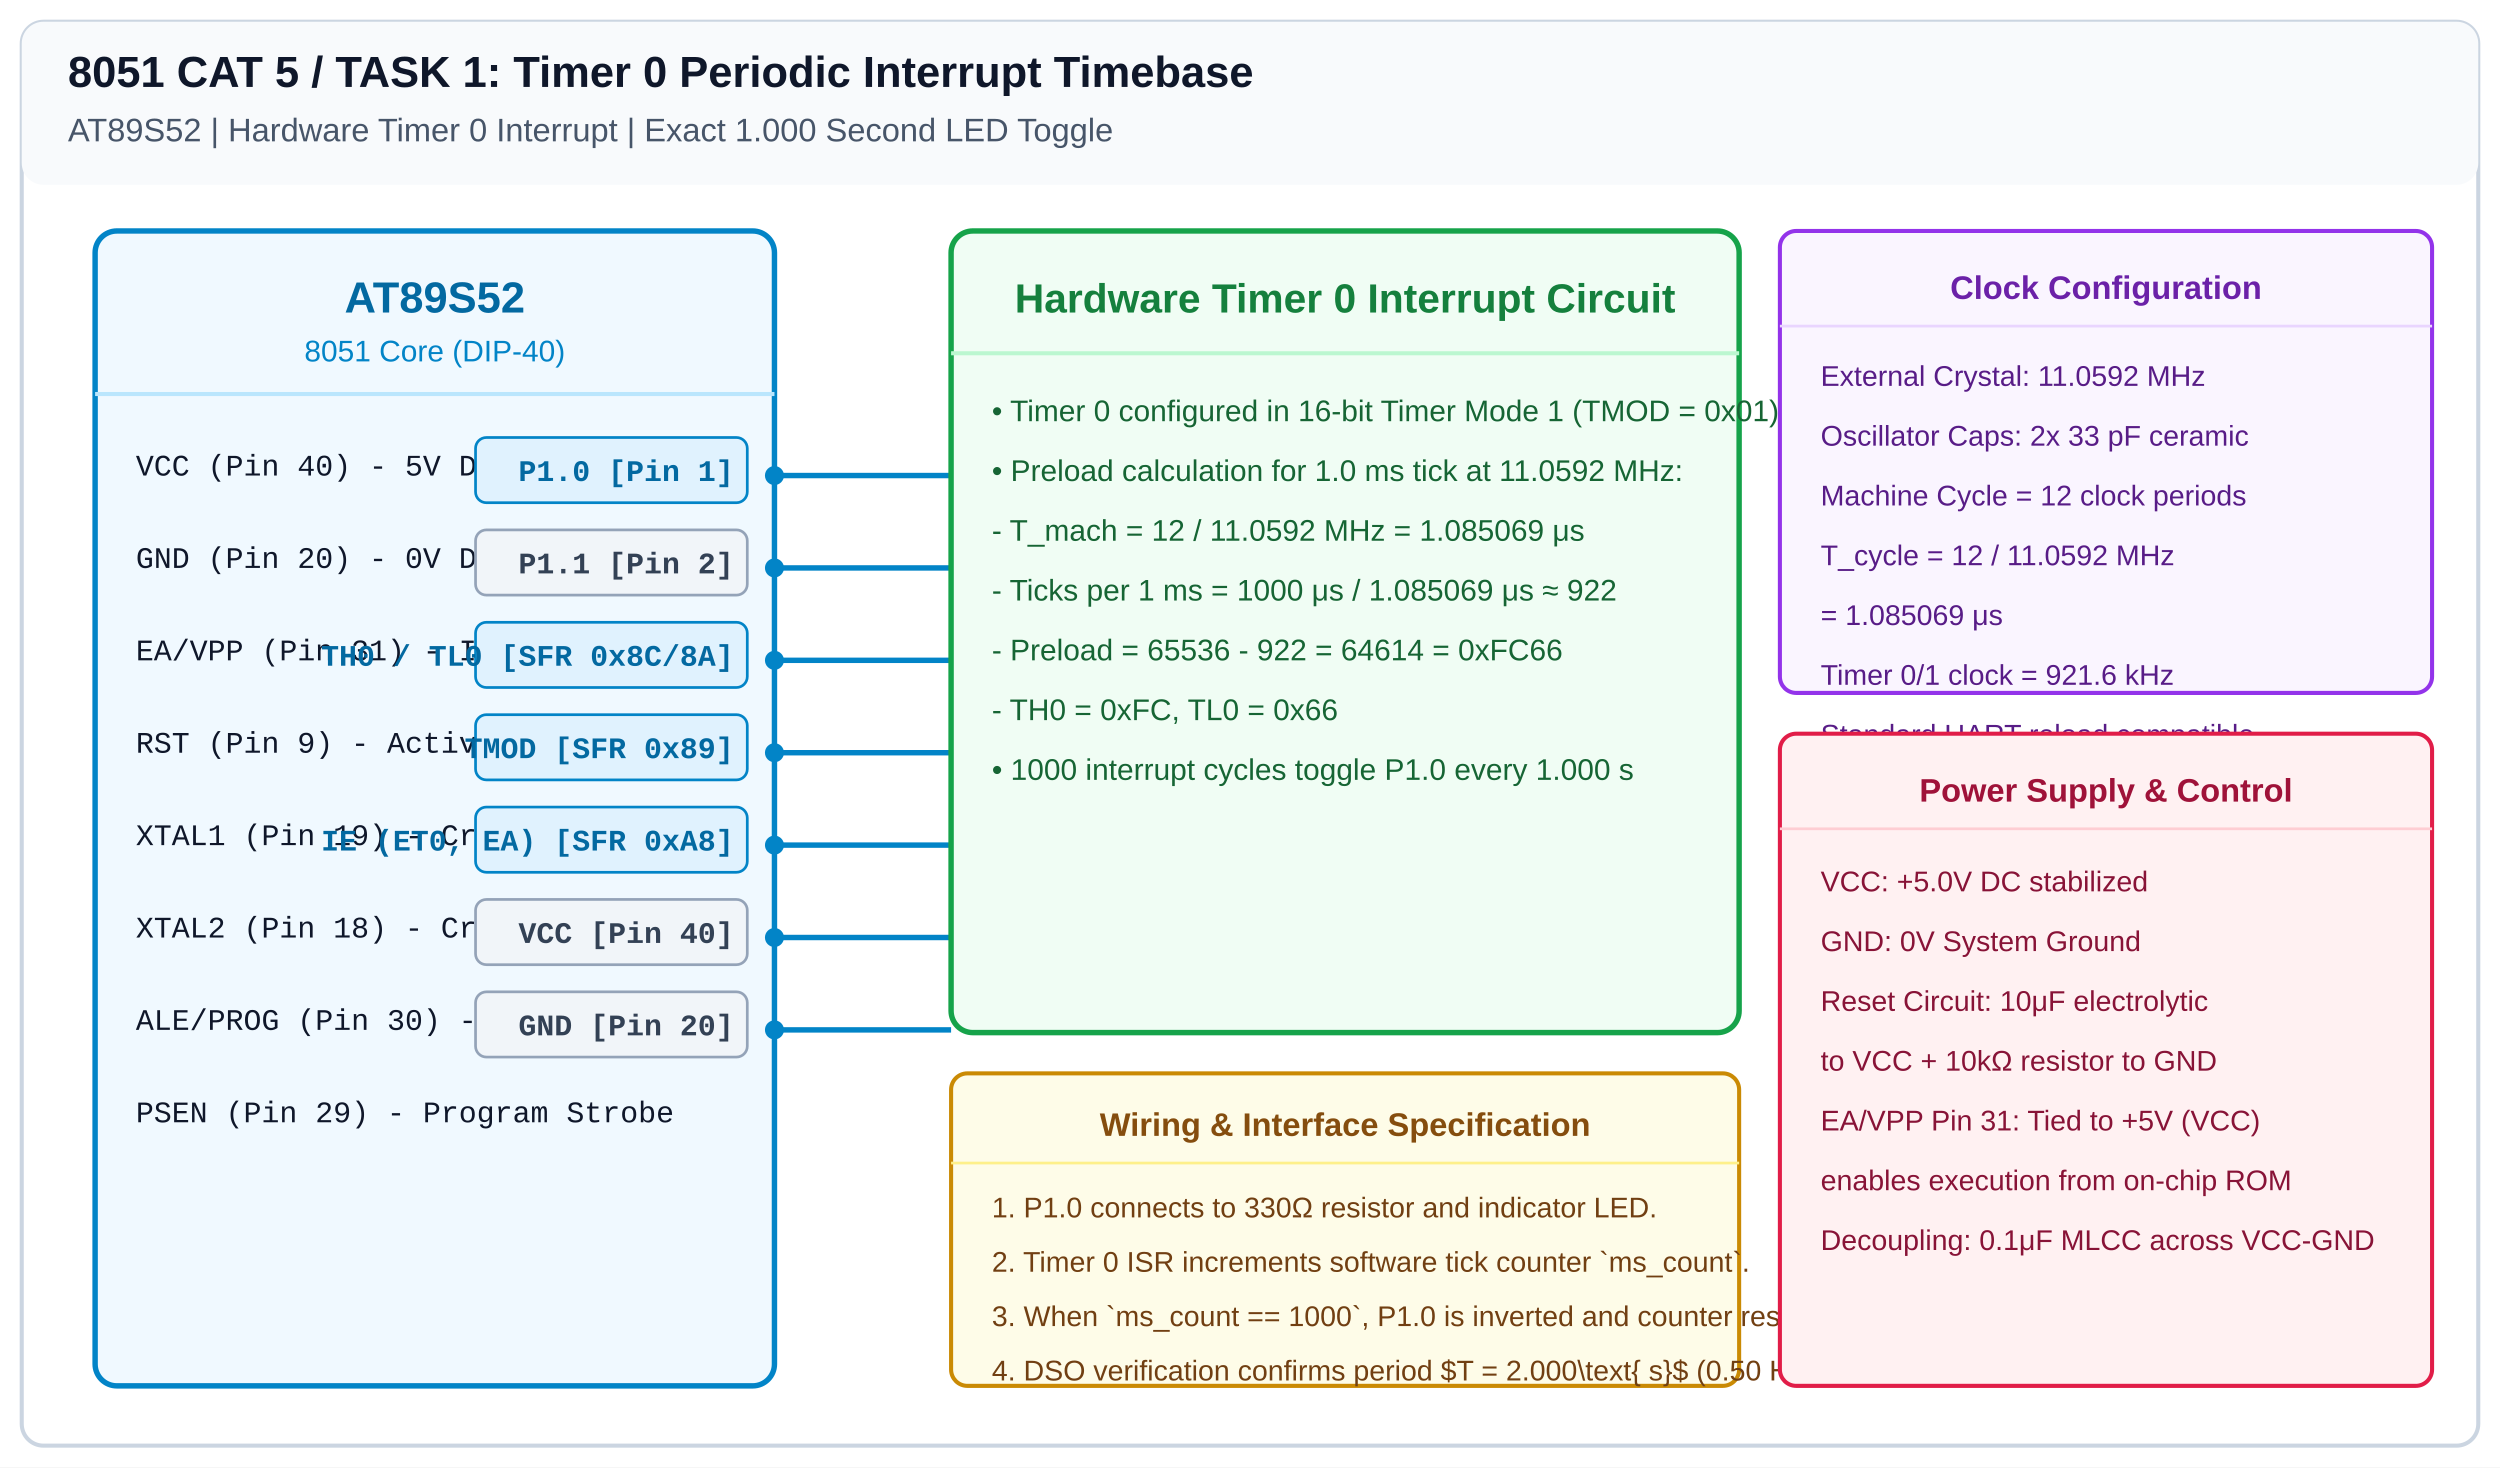
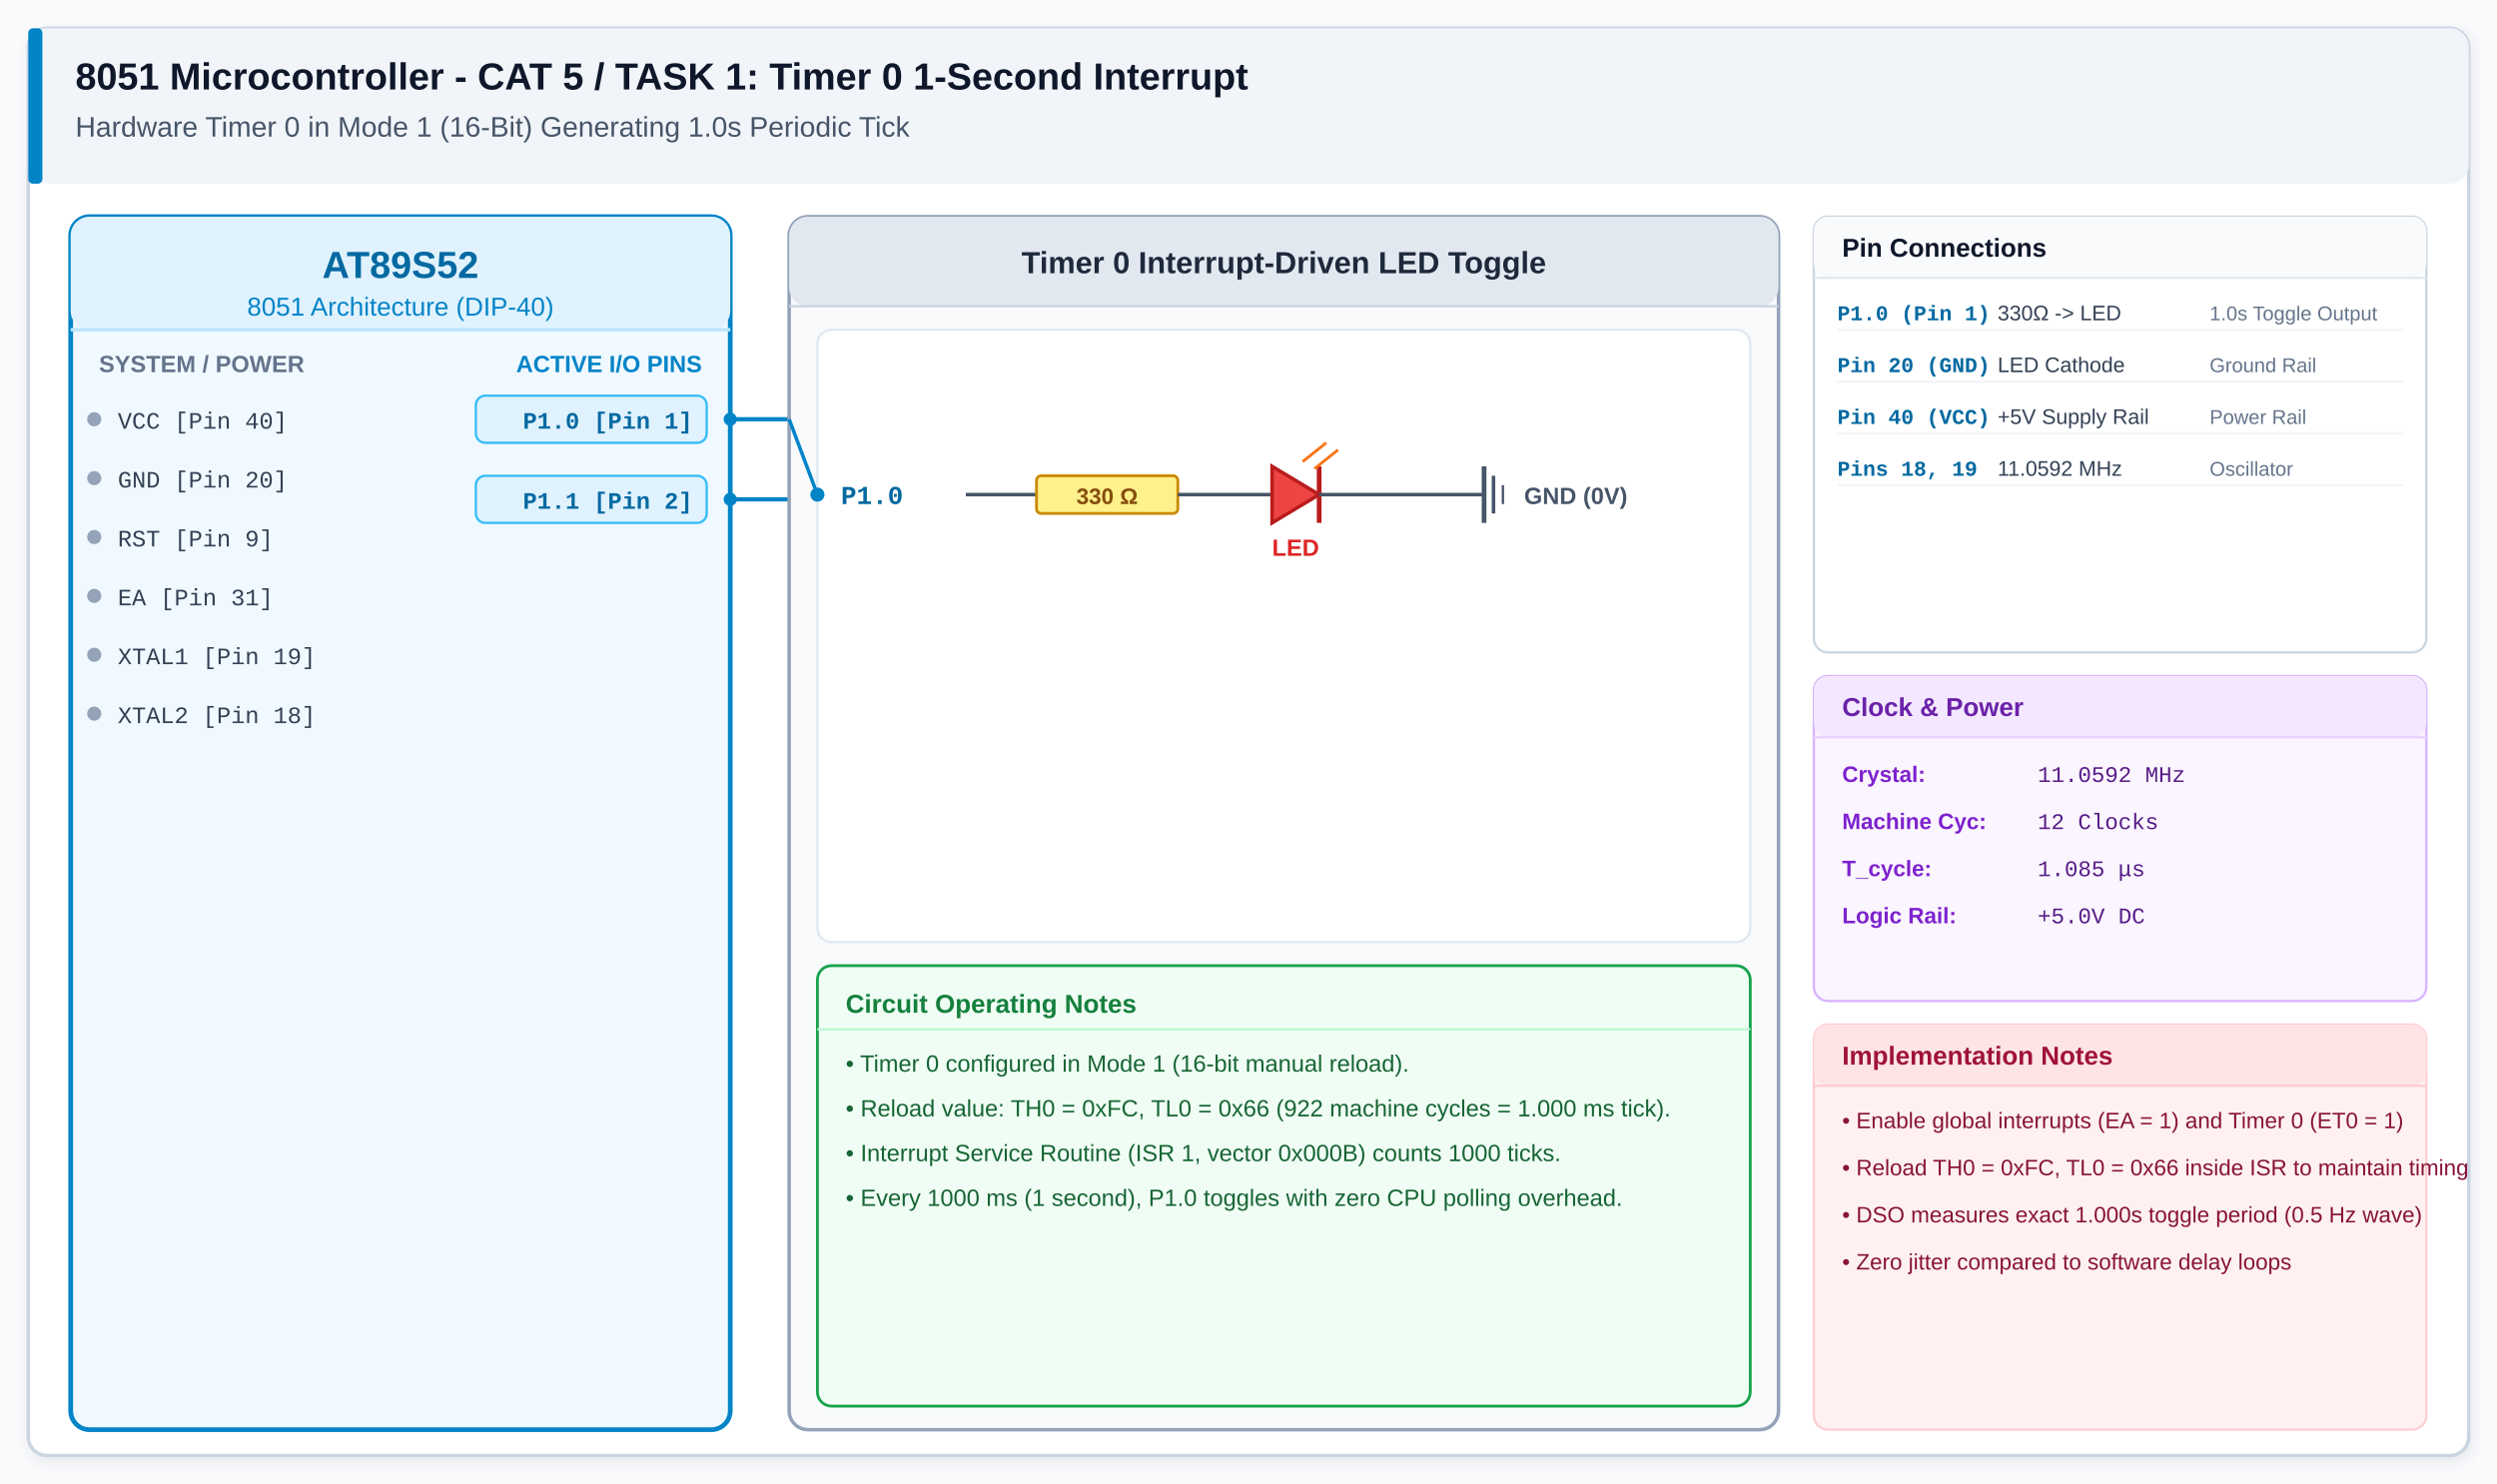
- <svg xmlns="http://www.w3.org/2000/svg" viewBox="0 0 920 540" width="920" height="540">
-   <rect x="0" y="0" width="920" height="540" fill="#ffffff" />
-   <rect x="8" y="8" width="904" height="524" fill="none" stroke="#cbd5e1" stroke-width="1.5" rx="8" />
-   <rect x="8" y="8" width="904" height="60" fill="#f8fafc" rx="8" />
-   <text x="25" y="32" font-family="Arial, sans-serif" font-size="16" font-weight="bold" fill="#0f172a">8051 CAT 5 / TASK 1: Timer 0 Periodic Interrupt Timebase</text>
-   <text x="25" y="52" font-family="Arial, sans-serif" font-size="12" fill="#475569">AT89S52 | Hardware Timer 0 Interrupt | Exact 1.000 Second LED Toggle</text>
-   <rect x="35" y="85" width="250" height="425" fill="#f0f9ff" stroke="#0284c7" stroke-width="2" rx="8" />
-   <text x="160" y="115" text-anchor="middle" font-family="Arial, sans-serif" font-size="16" font-weight="bold" fill="#0369a1">AT89S52</text>
-   <text x="160" y="133" text-anchor="middle" font-family="Arial, sans-serif" font-size="11" fill="#0284c7">8051 Core (DIP-40)</text>
-   <line x1="35" y1="145" x2="285" y2="145" stroke="#bae6fd" stroke-width="1.5" />
-   <text x="50" y="175" font-family="Courier New, monospace" font-size="11" fill="#0f172a">VCC (Pin 40) - 5V DC</text>
-   <text x="50" y="209" font-family="Courier New, monospace" font-size="11" fill="#0f172a">GND (Pin 20) - 0V DC</text>
-   <text x="50" y="243" font-family="Courier New, monospace" font-size="11" fill="#0f172a">EA/VPP (Pin 31) - Internal ROM</text>
-   <text x="50" y="277" font-family="Courier New, monospace" font-size="11" fill="#0f172a">RST (Pin 9) - Active-High Reset</text>
-   <text x="50" y="311" font-family="Courier New, monospace" font-size="11" fill="#0f172a">XTAL1 (Pin 19) - Crystal In</text>
-   <text x="50" y="345" font-family="Courier New, monospace" font-size="11" fill="#0f172a">XTAL2 (Pin 18) - Crystal Out</text>
-   <text x="50" y="379" font-family="Courier New, monospace" font-size="11" fill="#0f172a">ALE/PROG (Pin 30) - Latch</text>
-   <text x="50" y="413" font-family="Courier New, monospace" font-size="11" fill="#0f172a">PSEN (Pin 29) - Program Strobe</text>
-   <rect x="175" y="161" width="100" height="24" fill="#e0f2fe" stroke="#0284c7" stroke-width="1" rx="4" />
-   <text x="270" y="177" text-anchor="end" font-family="Courier New, monospace" font-size="11" font-weight="bold" fill="#0369a1">P1.0 [Pin 1]</text>
-   <line x1="285" y1="175" x2="350" y2="175" stroke="#0284c7" stroke-width="2" />
-   <circle cx="285" cy="175" r="3.5" fill="#0284c7" />
-   <rect x="175" y="195" width="100" height="24" fill="#f1f5f9" stroke="#94a3b8" stroke-width="1" rx="4" />
-   <text x="270" y="211" text-anchor="end" font-family="Courier New, monospace" font-size="11" font-weight="bold" fill="#334155">P1.1 [Pin 2]</text>
-   <line x1="285" y1="209" x2="350" y2="209" stroke="#0284c7" stroke-width="2" />
-   <circle cx="285" cy="209" r="3.5" fill="#0284c7" />
-   <rect x="175" y="229" width="100" height="24" fill="#e0f2fe" stroke="#0284c7" stroke-width="1" rx="4" />
-   <text x="270" y="245" text-anchor="end" font-family="Courier New, monospace" font-size="11" font-weight="bold" fill="#0369a1">TH0 / TL0 [SFR 0x8C/8A]</text>
-   <line x1="285" y1="243" x2="350" y2="243" stroke="#0284c7" stroke-width="2" />
-   <circle cx="285" cy="243" r="3.5" fill="#0284c7" />
-   <rect x="175" y="263" width="100" height="24" fill="#e0f2fe" stroke="#0284c7" stroke-width="1" rx="4" />
-   <text x="270" y="279" text-anchor="end" font-family="Courier New, monospace" font-size="11" font-weight="bold" fill="#0369a1">TMOD [SFR 0x89]</text>
-   <line x1="285" y1="277" x2="350" y2="277" stroke="#0284c7" stroke-width="2" />
-   <circle cx="285" cy="277" r="3.5" fill="#0284c7" />
-   <rect x="175" y="297" width="100" height="24" fill="#e0f2fe" stroke="#0284c7" stroke-width="1" rx="4" />
-   <text x="270" y="313" text-anchor="end" font-family="Courier New, monospace" font-size="11" font-weight="bold" fill="#0369a1">IE (ET0, EA) [SFR 0xA8]</text>
-   <line x1="285" y1="311" x2="350" y2="311" stroke="#0284c7" stroke-width="2" />
-   <circle cx="285" cy="311" r="3.5" fill="#0284c7" />
-   <rect x="175" y="331" width="100" height="24" fill="#f1f5f9" stroke="#94a3b8" stroke-width="1" rx="4" />
-   <text x="270" y="347" text-anchor="end" font-family="Courier New, monospace" font-size="11" font-weight="bold" fill="#334155">VCC [Pin 40]</text>
-   <line x1="285" y1="345" x2="350" y2="345" stroke="#0284c7" stroke-width="2" />
-   <circle cx="285" cy="345" r="3.5" fill="#0284c7" />
-   <rect x="175" y="365" width="100" height="24" fill="#f1f5f9" stroke="#94a3b8" stroke-width="1" rx="4" />
-   <text x="270" y="381" text-anchor="end" font-family="Courier New, monospace" font-size="11" font-weight="bold" fill="#334155">GND [Pin 20]</text>
-   <line x1="285" y1="379" x2="350" y2="379" stroke="#0284c7" stroke-width="2" />
-   <circle cx="285" cy="379" r="3.5" fill="#0284c7" />
-   <rect x="350" y="85" width="290" height="295" fill="#f0fdf4" stroke="#16a34a" stroke-width="2" rx="8" />
-   <text x="495" y="115" text-anchor="middle" font-family="Arial, sans-serif" font-size="15" font-weight="bold" fill="#15803d">Hardware Timer 0 Interrupt Circuit</text>
-   <line x1="350" y1="130" x2="640" y2="130" stroke="#bbf7d0" stroke-width="1.5" />
-   <text x="365" y="155" font-family="Arial, sans-serif" font-size="11" fill="#166534">• Timer 0 configured in 16-bit Timer Mode 1 (TMOD = 0x01)</text>
-   <text x="365" y="177" font-family="Arial, sans-serif" font-size="11" fill="#166534">• Preload calculation for 1.0 ms tick at 11.0592 MHz:</text>
-   <text x="365" y="199" font-family="Arial, sans-serif" font-size="11" fill="#166534">  - T_mach = 12 / 11.0592 MHz = 1.085069 μs</text>
-   <text x="365" y="221" font-family="Arial, sans-serif" font-size="11" fill="#166534">  - Ticks per 1 ms = 1000 μs / 1.085069 μs ≈ 922</text>
-   <text x="365" y="243" font-family="Arial, sans-serif" font-size="11" fill="#166534">  - Preload = 65536 - 922 = 64614 = 0xFC66</text>
-   <text x="365" y="265" font-family="Arial, sans-serif" font-size="11" fill="#166534">  - TH0 = 0xFC, TL0 = 0x66</text>
-   <text x="365" y="287" font-family="Arial, sans-serif" font-size="11" fill="#166534">• 1000 interrupt cycles toggle P1.0 every 1.000 s</text>
-   <rect x="350" y="395" width="290" height="115" fill="#fefce8" stroke="#ca8a04" stroke-width="1.5" rx="6" />
-   <text x="495" y="418" text-anchor="middle" font-family="Arial, sans-serif" font-size="12" font-weight="bold" fill="#854d0e">Wiring &amp; Interface Specification</text>
-   <line x1="350" y1="428" x2="640" y2="428" stroke="#fef08a" stroke-width="1" />
-   <text x="365" y="448" font-family="Arial, sans-serif" font-size="10.5" fill="#713f12">1. P1.0 connects to 330Ω resistor and indicator LED.</text>
-   <text x="365" y="468" font-family="Arial, sans-serif" font-size="10.5" fill="#713f12">2. Timer 0 ISR increments software tick counter `ms_count`.</text>
-   <text x="365" y="488" font-family="Arial, sans-serif" font-size="10.5" fill="#713f12">3. When `ms_count == 1000`, P1.0 is inverted and counter reset.</text>
-   <text x="365" y="508" font-family="Arial, sans-serif" font-size="10.5" fill="#713f12">4. DSO verification confirms period $T = 2.000\text{ s}$ (0.50 Hz).</text>
-   <rect x="655" y="85" width="240" height="170" fill="#faf5ff" stroke="#9333ea" stroke-width="1.5" rx="6" />
-   <text x="775" y="110" text-anchor="middle" font-family="Arial, sans-serif" font-size="12" font-weight="bold" fill="#6b21a8">Clock Configuration</text>
-   <line x1="655" y1="120" x2="895" y2="120" stroke="#e9d5ff" stroke-width="1" />
-   <text x="670" y="142" font-family="Arial, sans-serif" font-size="10.5" fill="#581c87">External Crystal: 11.0592 MHz</text>
-   <text x="670" y="164" font-family="Arial, sans-serif" font-size="10.5" fill="#581c87">Oscillator Caps: 2x 33 pF ceramic</text>
-   <text x="670" y="186" font-family="Arial, sans-serif" font-size="10.5" fill="#581c87">Machine Cycle = 12 clock periods</text>
-   <text x="670" y="208" font-family="Arial, sans-serif" font-size="10.5" fill="#581c87">T_cycle = 12 / 11.0592 MHz</text>
-   <text x="670" y="230" font-family="Arial, sans-serif" font-size="10.5" fill="#581c87">        = 1.085069 μs</text>
-   <text x="670" y="252" font-family="Arial, sans-serif" font-size="10.5" fill="#581c87">Timer 0/1 clock = 921.6 kHz</text>
-   <text x="670" y="274" font-family="Arial, sans-serif" font-size="10.5" fill="#581c87">Standard UART reload compatible</text>
-   <rect x="655" y="270" width="240" height="240" fill="#fff1f2" stroke="#e11d48" stroke-width="1.5" rx="6" />
-   <text x="775" y="295" text-anchor="middle" font-family="Arial, sans-serif" font-size="12" font-weight="bold" fill="#9f1239">Power Supply &amp; Control</text>
-   <line x1="655" y1="305" x2="895" y2="305" stroke="#fecdd3" stroke-width="1" />
-   <text x="670" y="328" font-family="Arial, sans-serif" font-size="10.5" fill="#881337">VCC: +5.0V DC stabilized</text>
-   <text x="670" y="350" font-family="Arial, sans-serif" font-size="10.5" fill="#881337">GND: 0V System Ground</text>
-   <text x="670" y="372" font-family="Arial, sans-serif" font-size="10.5" fill="#881337">Reset Circuit: 10μF electrolytic</text>
-   <text x="670" y="394" font-family="Arial, sans-serif" font-size="10.5" fill="#881337">  to VCC + 10kΩ resistor to GND</text>
-   <text x="670" y="416" font-family="Arial, sans-serif" font-size="10.5" fill="#881337">EA/VPP Pin 31: Tied to +5V (VCC)</text>
-   <text x="670" y="438" font-family="Arial, sans-serif" font-size="10.5" fill="#881337">  enables execution from on-chip ROM</text>
-   <text x="670" y="460" font-family="Arial, sans-serif" font-size="10.5" fill="#881337">Decoupling: 0.1μF MLCC across VCC-GND</text>
+ <svg xmlns="http://www.w3.org/2000/svg" viewBox="0 0 1060 630" width="1060" height="630">
+   <defs>
+     <filter id="card-shadow" x="-3%" y="-3%" width="106%" height="106%">
+       <feDropShadow dx="1" dy="2" stdDeviation="2.5" flood-color="#475569" flood-opacity="0.10" />
+     </filter>
+   </defs>
+   <rect width="1060" height="630" fill="#f8fafc" />
+   <rect x="12" y="12" width="1036" height="606" fill="#ffffff" stroke="#cbd5e1" stroke-width="1.5" rx="8" filter="url(#card-shadow)" />
+   <rect x="12" y="12" width="1036" height="66" fill="#f1f5f9" rx="8" />
+   <rect x="12" y="12" width="6" height="66" fill="#0284c7" rx="2" />
+   <text x="32" y="38" font-family="Arial, sans-serif" font-size="16" font-weight="bold" fill="#0f172a">8051 Microcontroller - CAT 5 / TASK 1: Timer 0 1-Second Interrupt</text>
+   <text x="32" y="58" font-family="Arial, sans-serif" font-size="12" fill="#475569">Hardware Timer 0 in Mode 1 (16-Bit) Generating 1.0s Periodic Tick</text>
+   <rect x="30" y="92" width="280" height="515" fill="#f0f9ff" stroke="#0284c7" stroke-width="2" rx="8" />
+   <rect x="30" y="92" width="280" height="48" fill="#e0f2fe" rx="8" />
+   <text x="170" y="118" text-anchor="middle" font-family="Arial, sans-serif" font-size="16" font-weight="bold" fill="#0369a1">AT89S52</text>
+   <text x="170" y="134" text-anchor="middle" font-family="Arial, sans-serif" font-size="11" fill="#0284c7">8051 Architecture (DIP-40)</text>
+   <line x1="30" y1="140" x2="310" y2="140" stroke="#bae6fd" stroke-width="1.5" />
+   <text x="42" y="158" font-family="Arial, sans-serif" font-size="10" font-weight="bold" fill="#64748b">SYSTEM / POWER</text>
+   <text x="298" y="158" text-anchor="end" font-family="Arial, sans-serif" font-size="10" font-weight="bold" fill="#0284c7">ACTIVE I/O PINS</text>
+   <circle cx="40" cy="178" r="3" fill="#94a3b8" />
+   <text x="50" y="182" font-family="Courier New, monospace" font-size="10" fill="#334155">VCC [Pin 40]</text>
+   <circle cx="40" cy="203" r="3" fill="#94a3b8" />
+   <text x="50" y="207" font-family="Courier New, monospace" font-size="10" fill="#334155">GND [Pin 20]</text>
+   <circle cx="40" cy="228" r="3" fill="#94a3b8" />
+   <text x="50" y="232" font-family="Courier New, monospace" font-size="10" fill="#334155">RST [Pin 9]</text>
+   <circle cx="40" cy="253" r="3" fill="#94a3b8" />
+   <text x="50" y="257" font-family="Courier New, monospace" font-size="10" fill="#334155">EA [Pin 31]</text>
+   <circle cx="40" cy="278" r="3" fill="#94a3b8" />
+   <text x="50" y="282" font-family="Courier New, monospace" font-size="10" fill="#334155">XTAL1 [Pin 19]</text>
+   <circle cx="40" cy="303" r="3" fill="#94a3b8" />
+   <text x="50" y="307" font-family="Courier New, monospace" font-size="10" fill="#334155">XTAL2 [Pin 18]</text>
+   <rect x="202" y="168" width="98" height="20" fill="#e0f2fe" stroke="#38bdf8" stroke-width="1" rx="4" />
+   <text x="294" y="182" text-anchor="end" font-family="Courier New, monospace" font-size="10" font-weight="bold" fill="#0369a1">P1.0 [Pin 1]</text>
+   <line x1="310" y1="178" x2="335" y2="178" stroke="#0284c7" stroke-width="1.8" />
+   <circle cx="310" cy="178" r="2.8" fill="#0284c7" />
+   <rect x="202" y="202" width="98" height="20" fill="#e0f2fe" stroke="#38bdf8" stroke-width="1" rx="4" />
+   <text x="294" y="216" text-anchor="end" font-family="Courier New, monospace" font-size="10" font-weight="bold" fill="#0369a1">P1.1 [Pin 2]</text>
+   <line x1="310" y1="212" x2="335" y2="212" stroke="#0284c7" stroke-width="1.8" />
+   <circle cx="310" cy="212" r="2.8" fill="#0284c7" />
+   <rect x="335" y="92" width="420" height="515" fill="#f8fafc" stroke="#94a3b8" stroke-width="1.5" rx="8" />
+   <rect x="335" y="92" width="420" height="38" fill="#e2e8f0" rx="8" />
+   <text x="545" y="116" text-anchor="middle" font-family="Arial, sans-serif" font-size="13" font-weight="bold" fill="#1e293b">Timer 0 Interrupt-Driven LED Toggle</text>
+   <line x1="335" y1="130" x2="755" y2="130" stroke="#cbd5e1" stroke-width="1" />
+   <rect x="347" y="140" width="396" height="260" fill="#ffffff" stroke="#e2e8f0" stroke-width="1" rx="6" />
+   <path d="M 335 178 L 347 210" fill="none" stroke="#0284c7" stroke-width="1.5" />
+   <circle cx="347" cy="210" r="3" fill="#0284c7" />
+   <text x="357" y="214" font-family="Courier New, monospace" font-size="11" font-weight="bold" fill="#0369a1">P1.0</text>
+   <line x1="410" y1="210" x2="440" y2="210" stroke="#475569" stroke-width="1.5" />
+   <rect x="440" y="202" width="60" height="16" fill="#fef08a" stroke="#ca8a04" stroke-width="1.2" rx="2" />
+   <text x="470" y="214" text-anchor="middle" font-family="Arial, sans-serif" font-size="9.5" font-weight="bold" fill="#854d0e">330 Ω</text>
+   <line x1="500" y1="210" x2="540" y2="210" stroke="#475569" stroke-width="1.5" />
+   <polygon points="540,198 540,222 560,210" fill="#ef4444" stroke="#b91c1c" stroke-width="1.5" />
+   <line x1="560" y1="198" x2="560" y2="222" stroke="#b91c1c" stroke-width="2" />
+   <line x1="553" y1="196" x2="563" y2="188" stroke="#f97316" stroke-width="1.2" />
+   <line x1="558" y1="199" x2="568" y2="191" stroke="#f97316" stroke-width="1.2" />
+   <text x="550" y="236" text-anchor="middle" font-family="Arial, sans-serif" font-size="10" font-weight="bold" fill="#dc2626">LED</text>
+   <line x1="560" y1="210" x2="630" y2="210" stroke="#475569" stroke-width="1.5" />
+   <line x1="630" y1="198" x2="630" y2="222" stroke="#475569" stroke-width="2" />
+   <line x1="634" y1="202" x2="634" y2="218" stroke="#475569" stroke-width="1.5" />
+   <line x1="638" y1="206" x2="638" y2="214" stroke="#475569" stroke-width="1" />
+   <text x="647" y="214" font-family="Arial, sans-serif" font-size="10" font-weight="bold" fill="#475569">GND (0V)</text>
+   <rect x="347" y="410" width="396" height="187" fill="#f0fdf4" stroke="#16a34a" stroke-width="1.2" rx="6" />
+   <text x="359" y="430" font-family="Arial, sans-serif" font-size="11" font-weight="bold" fill="#15803d">Circuit Operating Notes</text>
+   <line x1="347" y1="437" x2="743" y2="437" stroke="#bbf7d0" stroke-width="1" />
+   <text x="359" y="455" font-family="Arial, sans-serif" font-size="10" fill="#166534">• Timer 0 configured in Mode 1 (16-bit manual reload).</text>
+   <text x="359" y="474" font-family="Arial, sans-serif" font-size="10" fill="#166534">• Reload value: TH0 = 0xFC, TL0 = 0x66 (922 machine cycles = 1.000 ms tick).</text>
+   <text x="359" y="493" font-family="Arial, sans-serif" font-size="10" fill="#166534">• Interrupt Service Routine (ISR 1, vector 0x000B) counts 1000 ticks.</text>
+   <text x="359" y="512" font-family="Arial, sans-serif" font-size="10" fill="#166534">• Every 1000 ms (1 second), P1.0 toggles with zero CPU polling overhead.</text>
+   <rect x="770" y="92" width="260" height="185" fill="#ffffff" stroke="#cbd5e1" stroke-width="1" rx="6" />
+   <rect x="770" y="92" width="260" height="26" fill="#f8fafc" rx="6" />
+   <text x="782" y="109" font-family="Arial, sans-serif" font-size="11" font-weight="bold" fill="#0f172a">Pin Connections</text>
+   <line x1="770" y1="118" x2="1030" y2="118" stroke="#e2e8f0" stroke-width="1" />
+   <text x="780" y="136" font-family="Courier New, monospace" font-size="9" font-weight="bold" fill="#0369a1">P1.0 (Pin 1)</text>
+   <text x="848" y="136" font-family="Arial, sans-serif" font-size="9" fill="#334155">330Ω -&gt; LED</text>
+   <text x="938" y="136" font-family="Arial, sans-serif" font-size="8.5" fill="#64748b">1.0s Toggle Output</text>
+   <line x1="780" y1="140" x2="1020" y2="140" stroke="#f1f5f9" stroke-width="1" />
+   <text x="780" y="158" font-family="Courier New, monospace" font-size="9" font-weight="bold" fill="#0369a1">Pin 20 (GND)</text>
+   <text x="848" y="158" font-family="Arial, sans-serif" font-size="9" fill="#334155">LED Cathode</text>
+   <text x="938" y="158" font-family="Arial, sans-serif" font-size="8.5" fill="#64748b">Ground Rail</text>
+   <line x1="780" y1="162" x2="1020" y2="162" stroke="#f1f5f9" stroke-width="1" />
+   <text x="780" y="180" font-family="Courier New, monospace" font-size="9" font-weight="bold" fill="#0369a1">Pin 40 (VCC)</text>
+   <text x="848" y="180" font-family="Arial, sans-serif" font-size="9" fill="#334155">+5V Supply Rail</text>
+   <text x="938" y="180" font-family="Arial, sans-serif" font-size="8.5" fill="#64748b">Power Rail</text>
+   <line x1="780" y1="184" x2="1020" y2="184" stroke="#f1f5f9" stroke-width="1" />
+   <text x="780" y="202" font-family="Courier New, monospace" font-size="9" font-weight="bold" fill="#0369a1">Pins 18, 19</text>
+   <text x="848" y="202" font-family="Arial, sans-serif" font-size="9" fill="#334155">11.0592 MHz</text>
+   <text x="938" y="202" font-family="Arial, sans-serif" font-size="8.5" fill="#64748b">Oscillator</text>
+   <line x1="780" y1="206" x2="1020" y2="206" stroke="#f1f5f9" stroke-width="1" />
+   <rect x="770" y="287" width="260" height="138" fill="#faf5ff" stroke="#d8b4fe" stroke-width="1" rx="6" />
+   <rect x="770" y="287" width="260" height="26" fill="#f3e8ff" rx="6" />
+   <text x="782" y="304" font-family="Arial, sans-serif" font-size="11" font-weight="bold" fill="#6b21a8">Clock &amp; Power</text>
+   <line x1="770" y1="313" x2="1030" y2="313" stroke="#e9d5ff" stroke-width="1" />
+   <text x="782" y="332" font-family="Arial, sans-serif" font-size="9.5" font-weight="bold" fill="#7e22ce">Crystal:</text>
+   <text x="865" y="332" font-family="Courier New, monospace" font-size="9.5" fill="#581c87">11.0592 MHz</text>
+   <text x="782" y="352" font-family="Arial, sans-serif" font-size="9.5" font-weight="bold" fill="#7e22ce">Machine Cyc:</text>
+   <text x="865" y="352" font-family="Courier New, monospace" font-size="9.5" fill="#581c87">12 Clocks</text>
+   <text x="782" y="372" font-family="Arial, sans-serif" font-size="9.5" font-weight="bold" fill="#7e22ce">T_cycle:</text>
+   <text x="865" y="372" font-family="Courier New, monospace" font-size="9.5" fill="#581c87">1.085 μs</text>
+   <text x="782" y="392" font-family="Arial, sans-serif" font-size="9.5" font-weight="bold" fill="#7e22ce">Logic Rail:</text>
+   <text x="865" y="392" font-family="Courier New, monospace" font-size="9.5" fill="#581c87">+5.0V DC</text>
+   <rect x="770" y="435" width="260" height="172" fill="#fff1f2" stroke="#fecdd3" stroke-width="1" rx="6" />
+   <rect x="770" y="435" width="260" height="26" fill="#ffe4e6" rx="6" />
+   <text x="782" y="452" font-family="Arial, sans-serif" font-size="11" font-weight="bold" fill="#9f1239">Implementation Notes</text>
+   <line x1="770" y1="461" x2="1030" y2="461" stroke="#fecdd3" stroke-width="1" />
+   <text x="782" y="479" font-family="Arial, sans-serif" font-size="9.5" fill="#881337">• Enable global interrupts (EA = 1) and Timer 0 (ET0 = 1)</text>
+   <text x="782" y="499" font-family="Arial, sans-serif" font-size="9.5" fill="#881337">• Reload TH0 = 0xFC, TL0 = 0x66 inside ISR to maintain timing</text>
+   <text x="782" y="519" font-family="Arial, sans-serif" font-size="9.5" fill="#881337">• DSO measures exact 1.000s toggle period (0.5 Hz wave)</text>
+   <text x="782" y="539" font-family="Arial, sans-serif" font-size="9.5" fill="#881337">• Zero jitter compared to software delay loops</text>
</svg>
